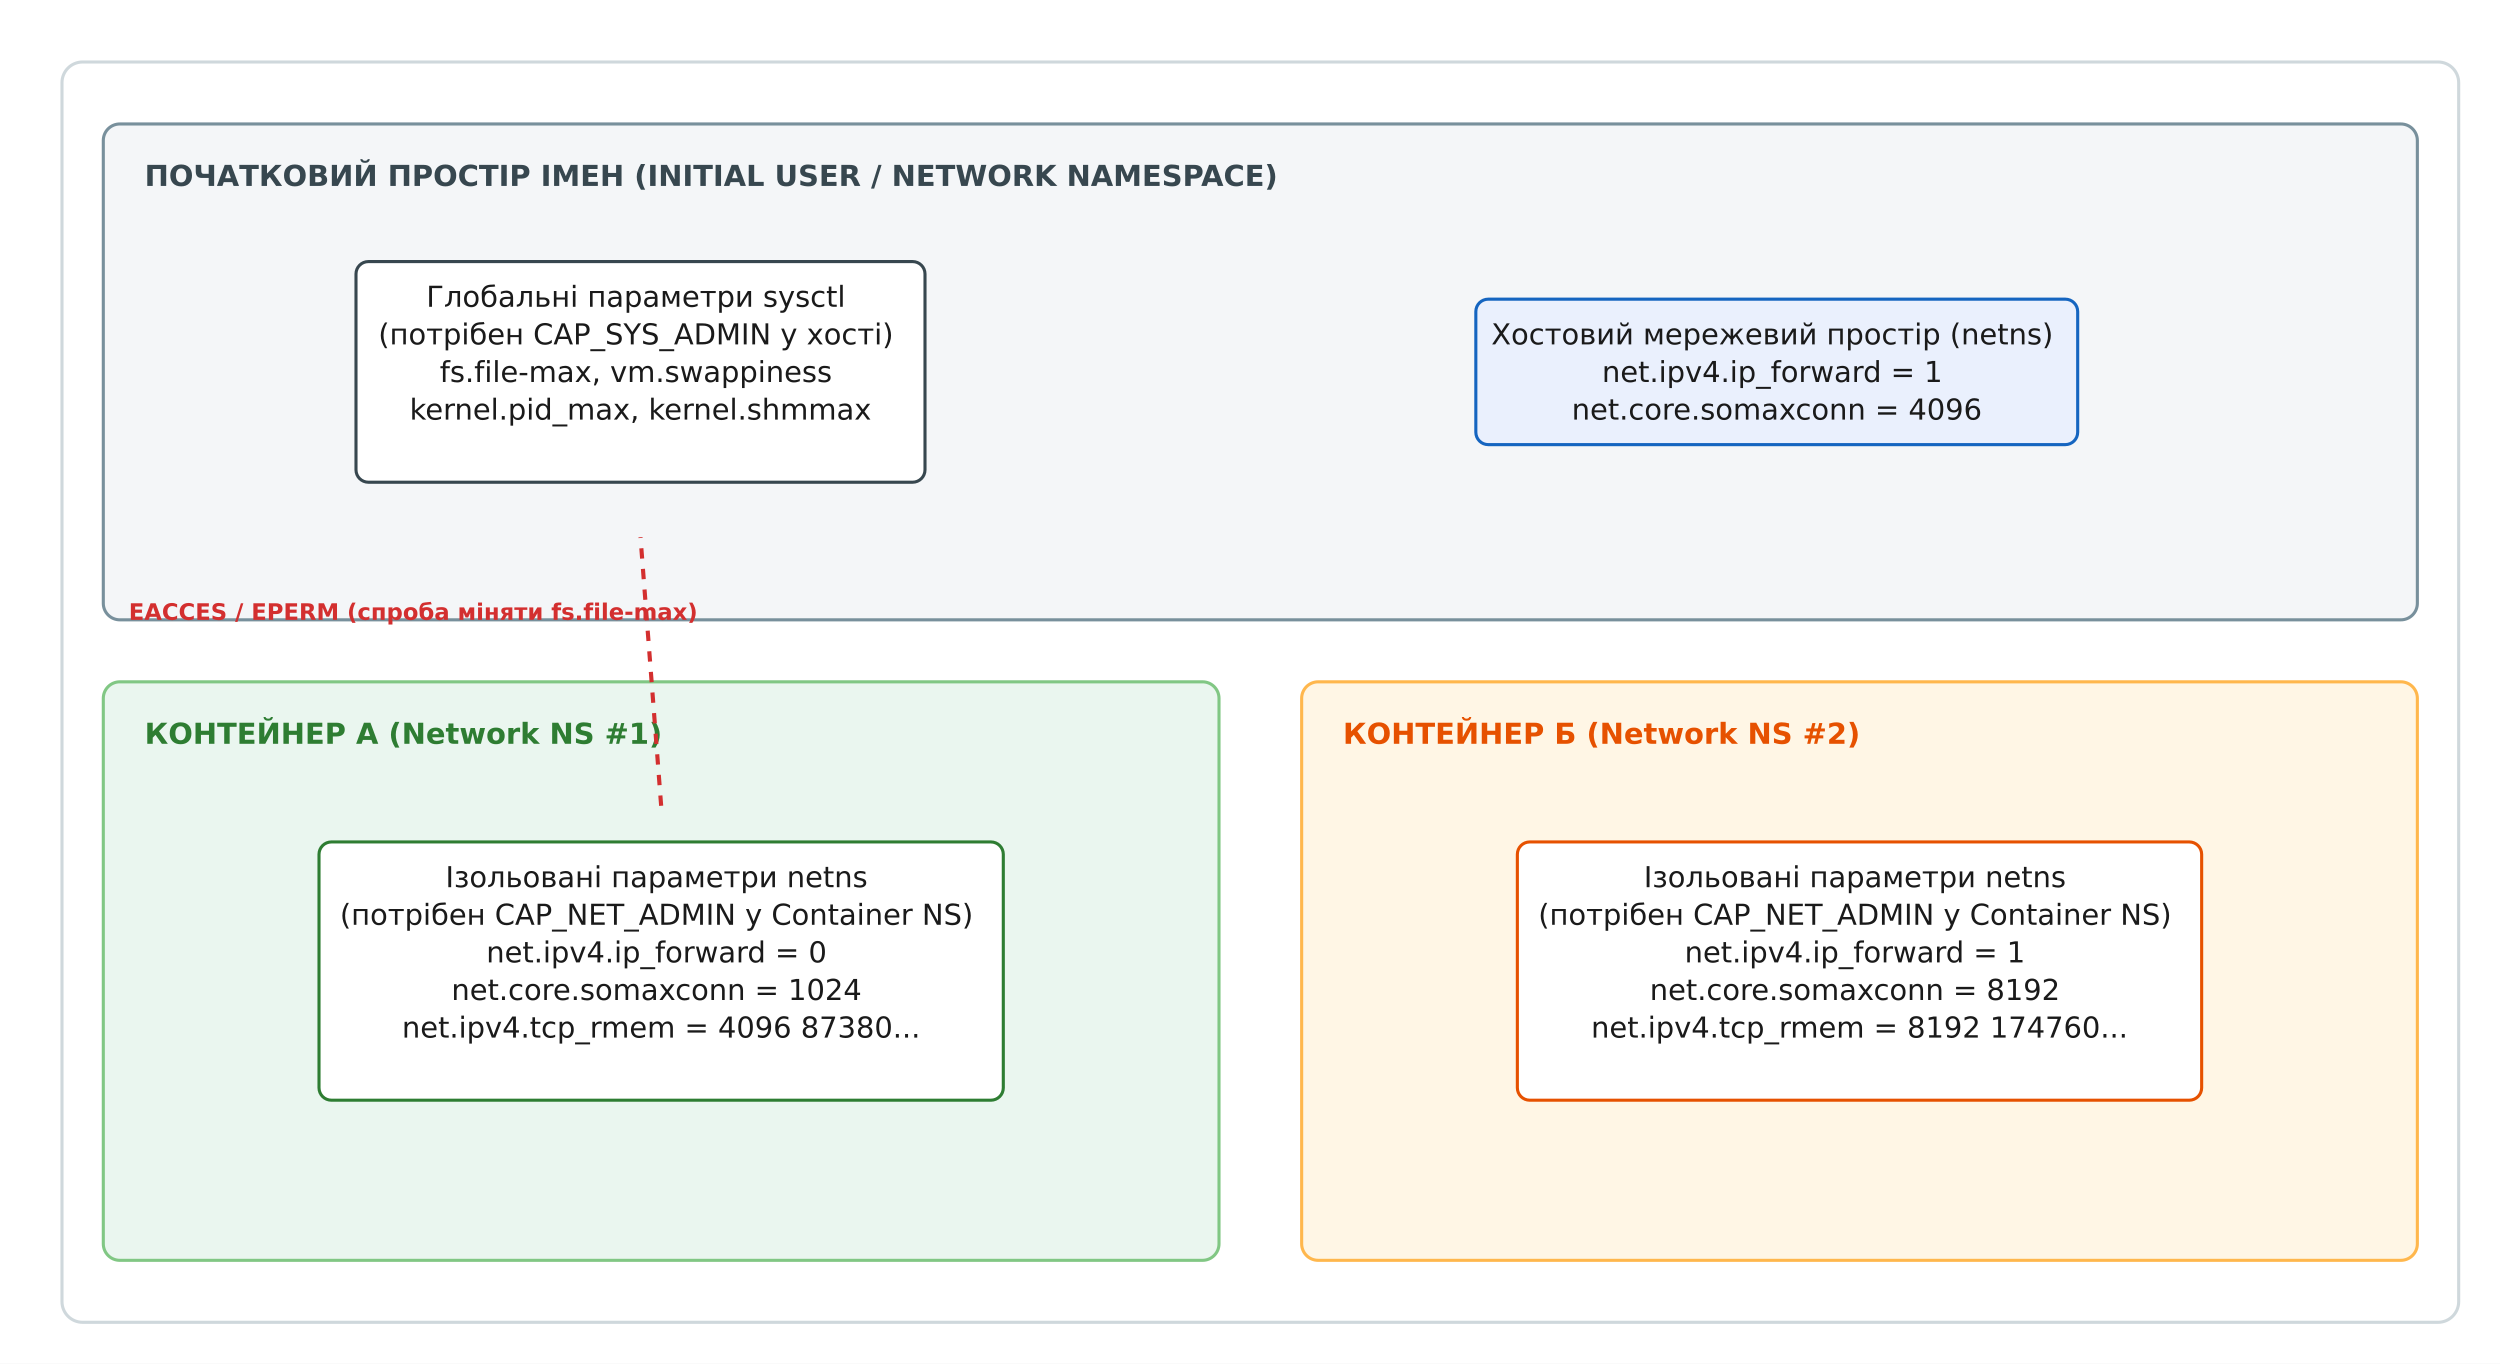
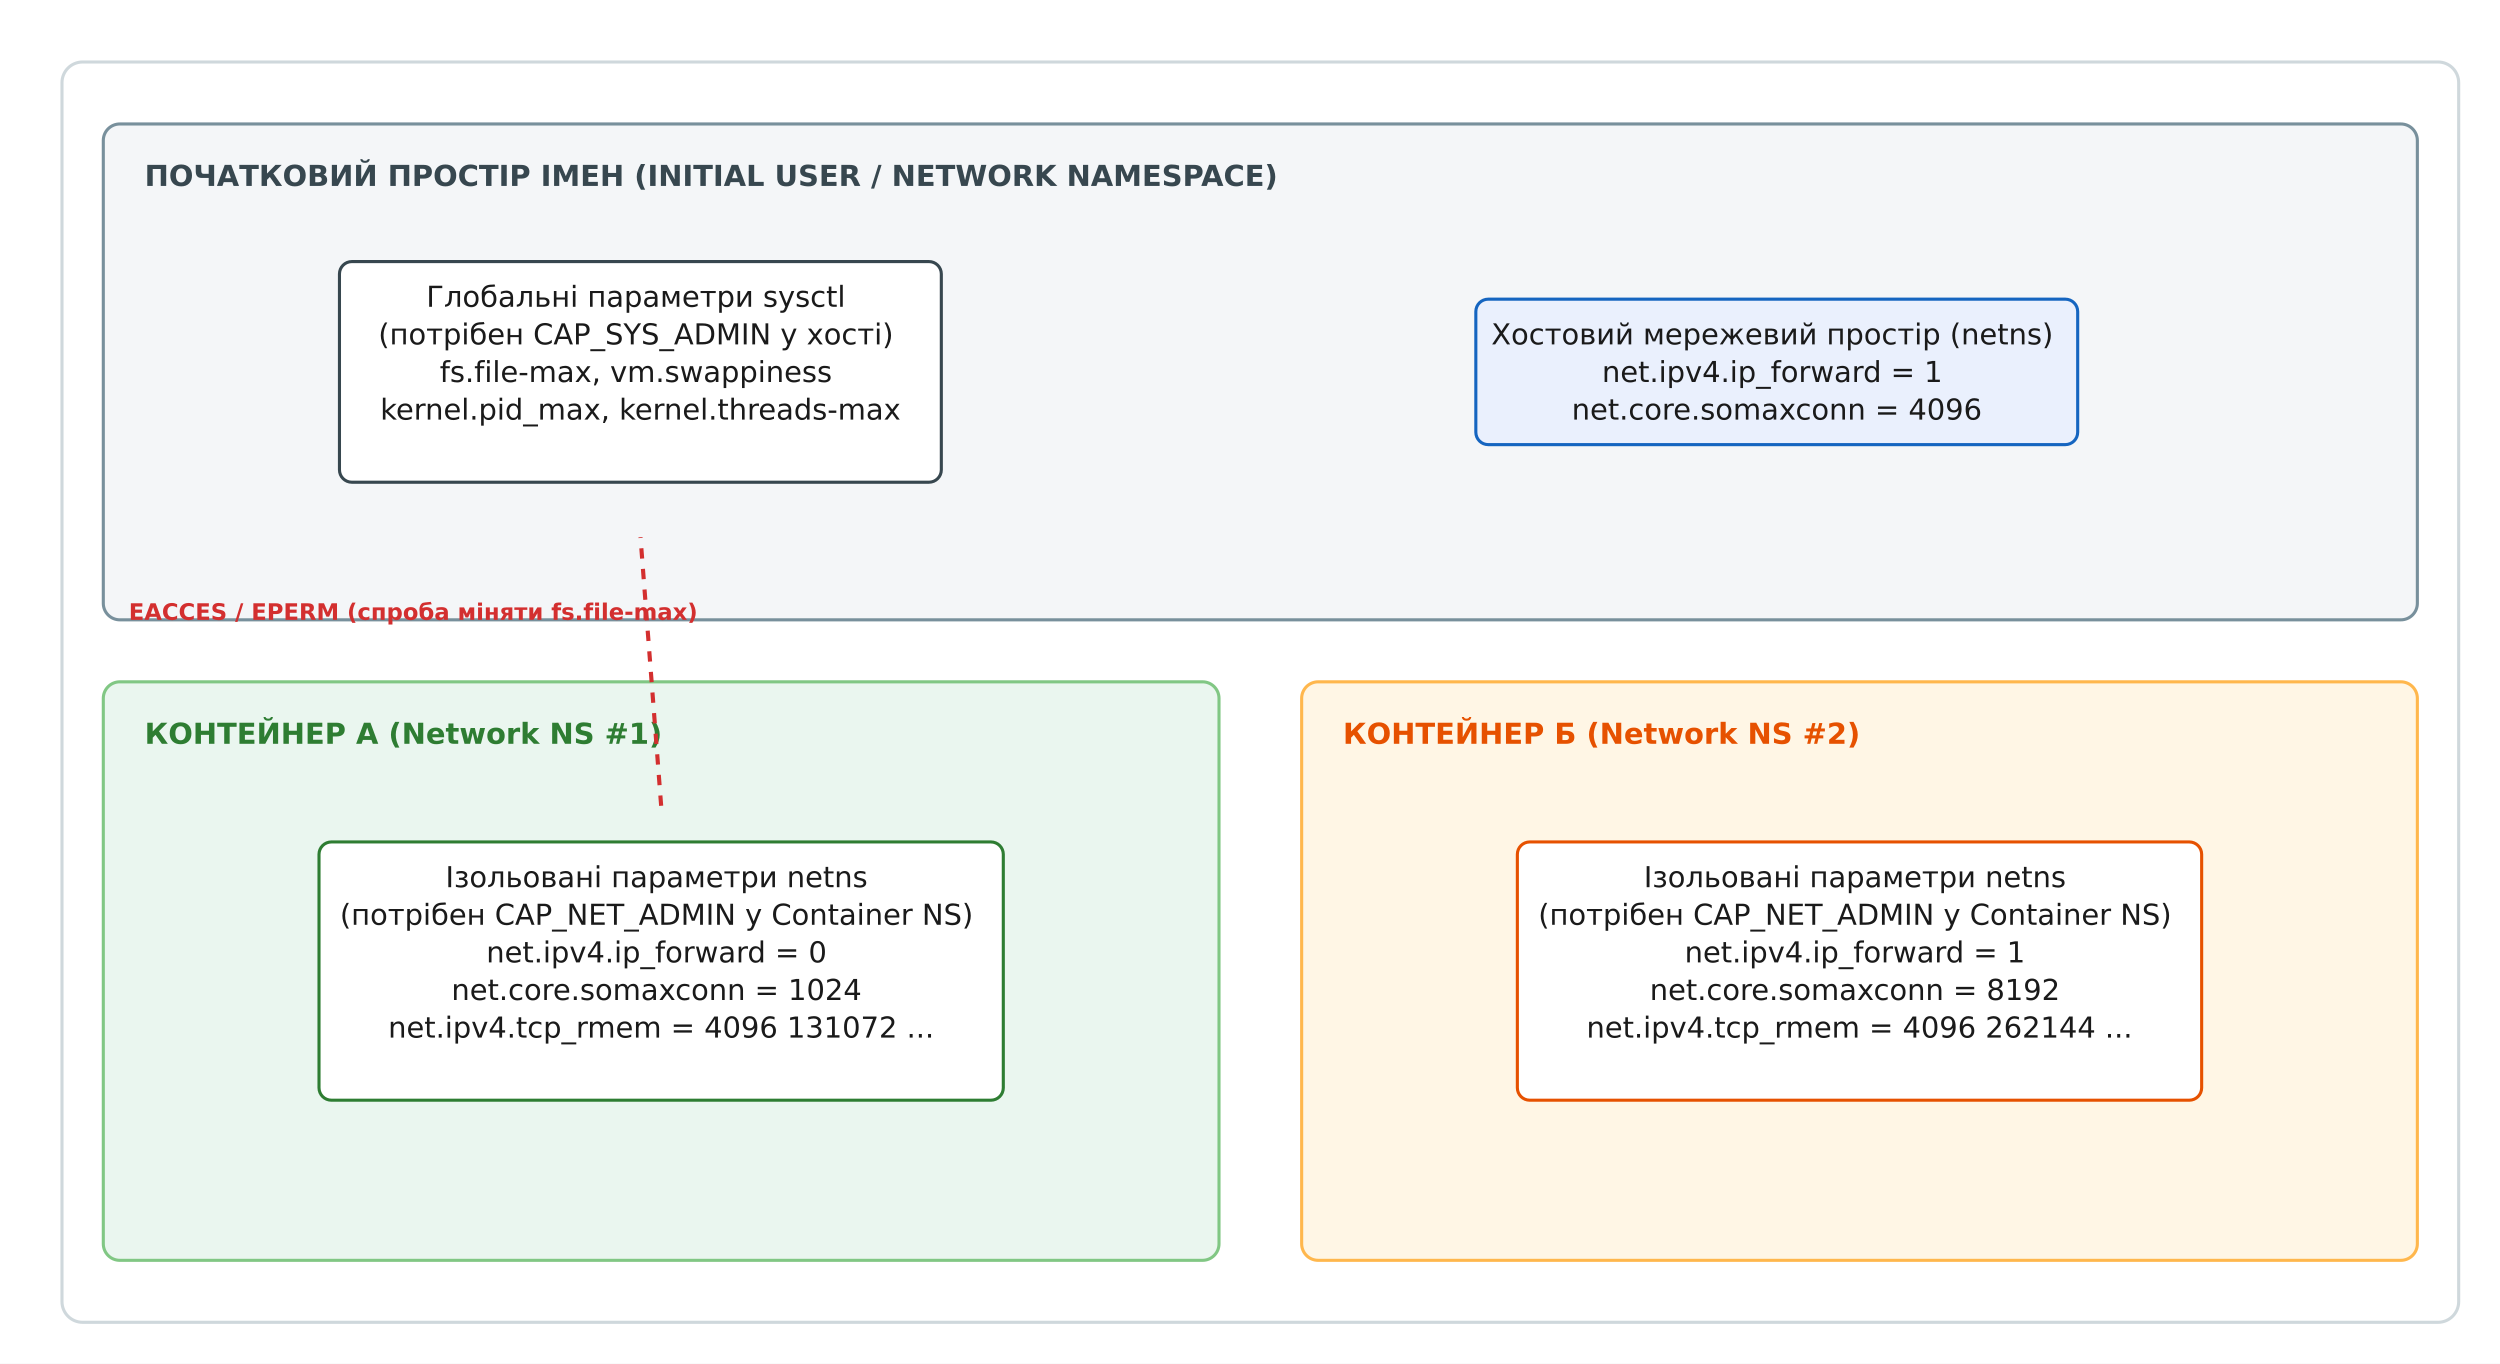
<svg xmlns="http://www.w3.org/2000/svg" viewBox="-10 -10 1210 660" font-family="'Segoe UI', 'DejaVu Sans', Arial, sans-serif">
  <rect x="-10" y="-10" width="1210" height="660" fill="#ffffff" />
  <defs>
    <marker id="arrow" viewBox="0 0 10 10" refX="9" refY="5" markerWidth="7" markerHeight="7" orient="auto-start-reverse">
      <path d="M0 0 L10 5 L0 10 z" fill="#333333" />
    </marker>
  </defs>
  <rect x="20.0" y="20.0" width="1160.0" height="610.0" rx="10" fill="#ffffff" stroke="#cfd8dc" stroke-width="1.5" />
  <rect x="40.0" y="50.0" width="1120.0" height="240.0" rx="8" fill="#f4f6f8" stroke="#78909c" stroke-width="1.5" />
  <text x="60.0" y="80.0" font-family="'Segoe UI', 'DejaVu Sans', Arial, sans-serif" font-size="14" fill="#37474f" text-anchor="start" font-weight="700">ПОЧАТКОВИЙ ПРОСТІР ІМЕН (INITIAL USER / NETWORK NAMESPACE)</text>
-   <rect x="162.3" y="116.6" width="275.4" height="106.8" rx="6" fill="#ffffff" stroke="#37474f" stroke-width="1.5" />
+   <rect x="154.3" y="116.6" width="291.3" height="106.8" rx="6" fill="#ffffff" stroke="#37474f" stroke-width="1.5" />
  <text x="300.0" y="138.5" font-family="'Segoe UI', 'DejaVu Sans', Arial, sans-serif" font-size="14" fill="#1a1a1a" text-anchor="middle">
    <tspan x="300.0" dy="0.0">Глобальні параметри sysctl</tspan>
    <tspan x="300.0" dy="18.2">(потрібен CAP_SYS_ADMIN у хості)</tspan>
    <tspan x="300.0" dy="18.2" />
    <tspan x="300.0" dy="18.2">fs.file-max, vm.swappiness</tspan>
-     <tspan x="300.0" dy="18.2">kernel.pid_max, kernel.shmmax</tspan>
+     <tspan x="300.0" dy="18.2">kernel.pid_max, kernel.threads-max</tspan>
  </text>
  <rect x="704.3" y="134.8" width="291.3" height="70.4" rx="6" fill="#eaf0fd" stroke="#1565c0" stroke-width="1.5" />
  <text x="850.0" y="156.7" font-family="'Segoe UI', 'DejaVu Sans', Arial, sans-serif" font-size="14" fill="#1a1a1a" text-anchor="middle">
    <tspan x="850.0" dy="0.0">Хостовий мережевий простір (netns)</tspan>
    <tspan x="850.0" dy="18.2">net.ipv4.ip_forward = 1</tspan>
    <tspan x="850.0" dy="18.2">net.core.somaxconn = 4096</tspan>
  </text>
  <rect x="40.0" y="320.0" width="540.0" height="280.0" rx="8" fill="#eaf6ef" stroke="#81c784" stroke-width="1.5" />
  <text x="60.0" y="350.0" font-family="'Segoe UI', 'DejaVu Sans', Arial, sans-serif" font-size="14" fill="#2e7d32" text-anchor="start" font-weight="700">КОНТЕЙНЕР А (Network NS #1)</text>
  <rect x="144.4" y="397.5" width="331.2" height="125.0" rx="6" fill="#ffffff" stroke="#2e7d32" stroke-width="1.5" />
  <text x="310.0" y="419.4" font-family="'Segoe UI', 'DejaVu Sans', Arial, sans-serif" font-size="14" fill="#1a1a1a" text-anchor="middle">
    <tspan x="310.0" dy="0.0">Ізольовані параметри netns</tspan>
    <tspan x="310.0" dy="18.2">(потрібен CAP_NET_ADMIN у Container NS)</tspan>
    <tspan x="310.0" dy="18.2" />
    <tspan x="310.0" dy="18.2">net.ipv4.ip_forward = 0</tspan>
    <tspan x="310.0" dy="18.2">net.core.somaxconn = 1024</tspan>
-     <tspan x="310.0" dy="18.2">net.ipv4.tcp_rmem = 4096 87380...</tspan>
+     <tspan x="310.0" dy="18.2">net.ipv4.tcp_rmem = 4096 131072 ...</tspan>
  </text>
  <rect x="620.0" y="320.0" width="540.0" height="280.0" rx="8" fill="#fff6e5" stroke="#ffb74d" stroke-width="1.5" />
  <text x="640.0" y="350.0" font-family="'Segoe UI', 'DejaVu Sans', Arial, sans-serif" font-size="14" fill="#e65100" text-anchor="start" font-weight="700">КОНТЕЙНЕР Б (Network NS #2)</text>
  <rect x="724.4" y="397.5" width="331.2" height="125.0" rx="6" fill="#ffffff" stroke="#e65100" stroke-width="1.5" />
  <text x="890.0" y="419.4" font-family="'Segoe UI', 'DejaVu Sans', Arial, sans-serif" font-size="14" fill="#1a1a1a" text-anchor="middle">
    <tspan x="890.0" dy="0.0">Ізольовані параметри netns</tspan>
    <tspan x="890.0" dy="18.2">(потрібен CAP_NET_ADMIN у Container NS)</tspan>
    <tspan x="890.0" dy="18.2" />
    <tspan x="890.0" dy="18.2">net.ipv4.ip_forward = 1</tspan>
    <tspan x="890.0" dy="18.2">net.core.somaxconn = 8192</tspan>
-     <tspan x="890.0" dy="18.2">net.ipv4.tcp_rmem = 8192 174760...</tspan>
+     <tspan x="890.0" dy="18.2">net.ipv4.tcp_rmem = 4096 262144 ...</tspan>
  </text>
  <line x1="310.0" y1="380.0" x2="300.0" y2="250.0" stroke="#d32f2f" stroke-width="2.0" stroke-dasharray="5,5" />
  <text x="190.0" y="290.0" font-family="'Segoe UI', 'DejaVu Sans', Arial, sans-serif" font-size="11" fill="#d32f2f" text-anchor="middle" font-weight="700">EACCES / EPERM (спроба міняти fs.file-max)</text>
</svg>
